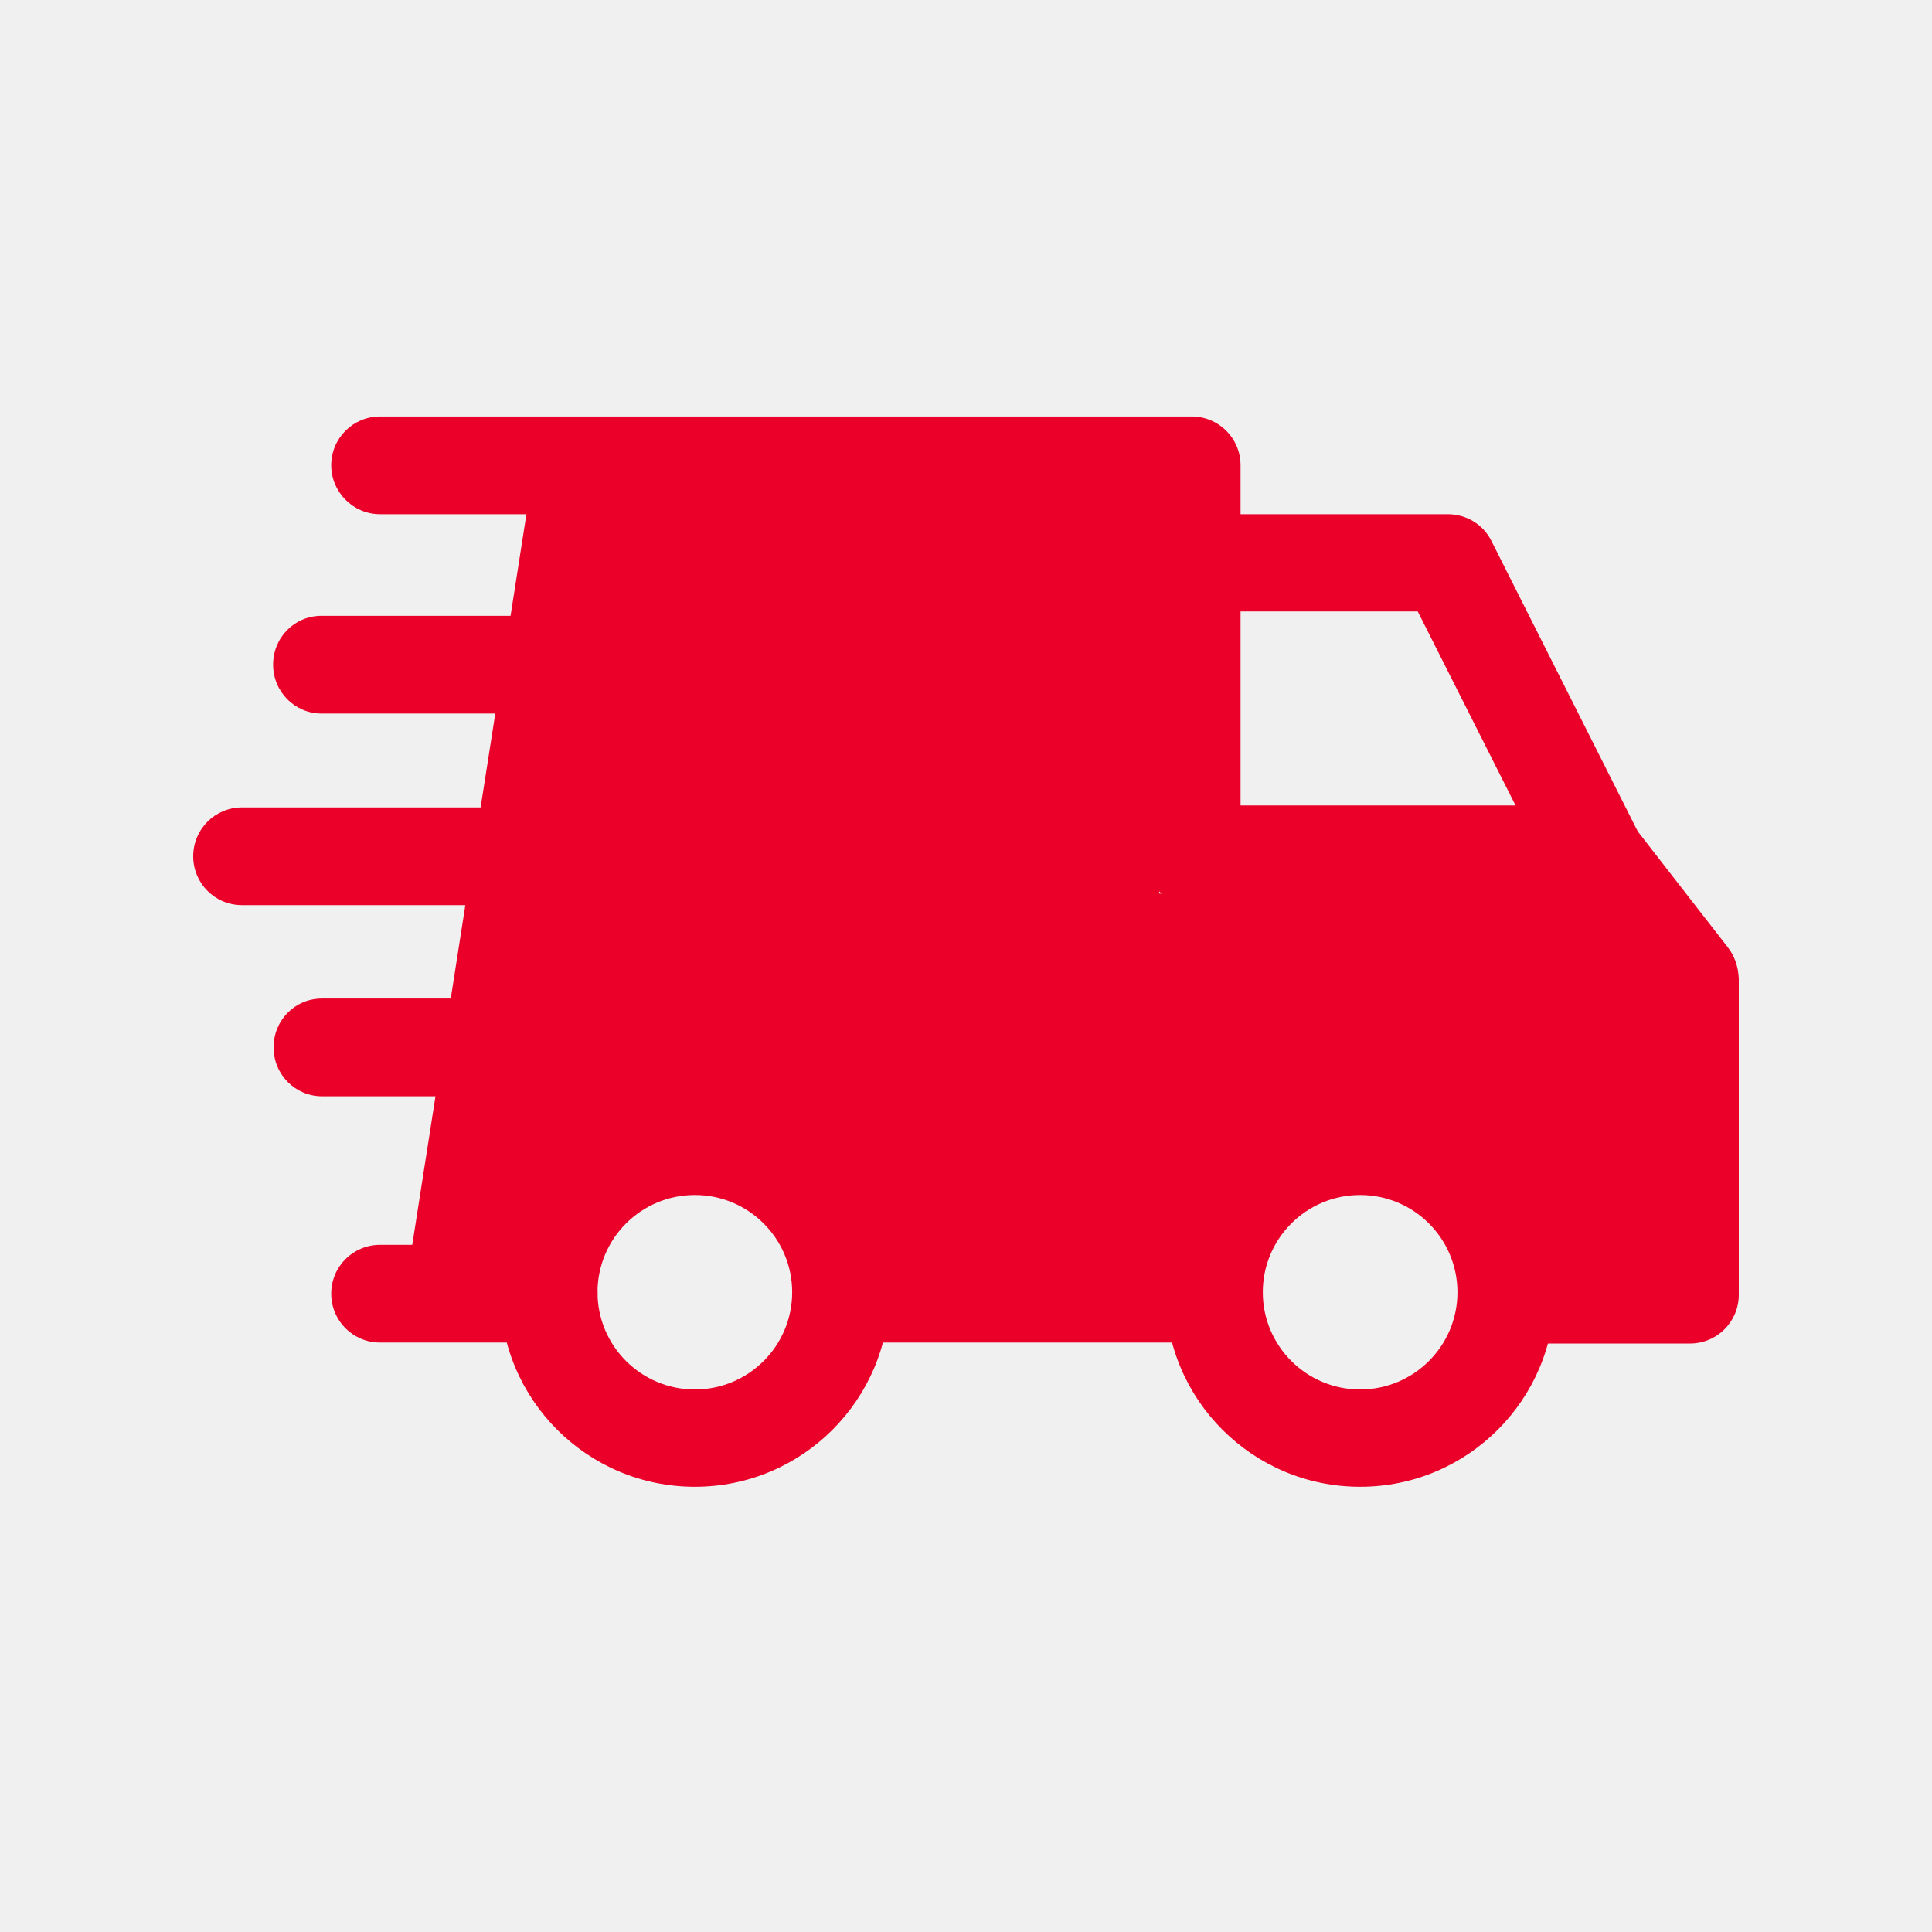
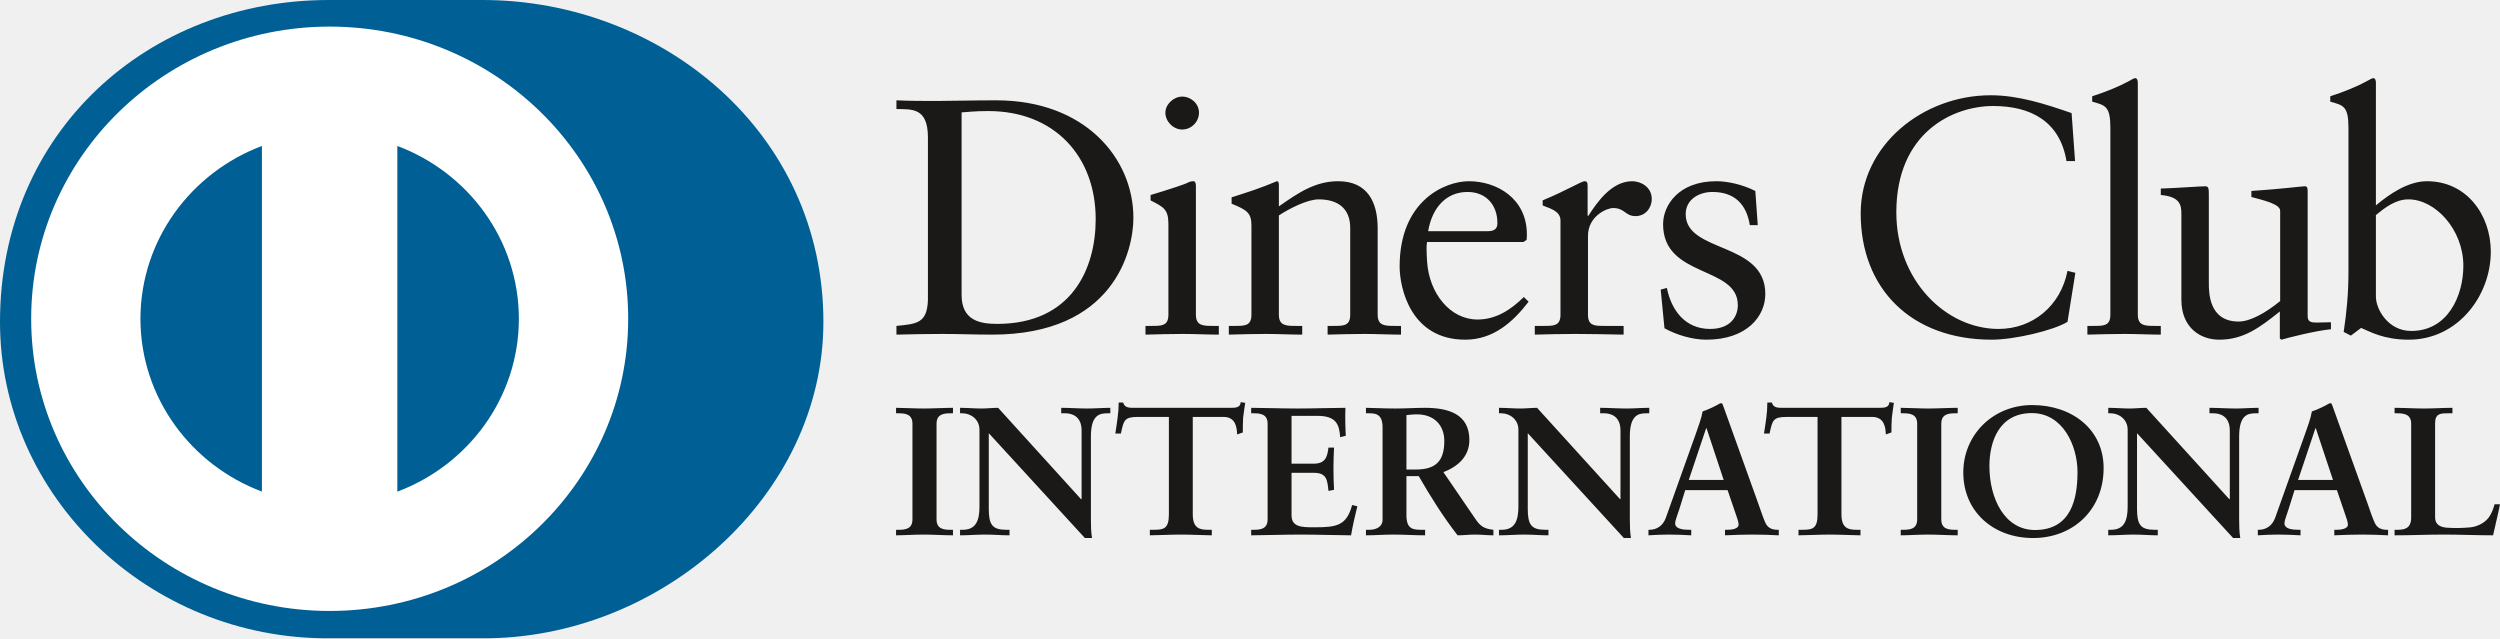
- <svg xmlns="http://www.w3.org/2000/svg" width="80" height="80" viewBox="0 0 80 80" fill="none">
-   <path d="M56.32 45.455C51.869 45.455 48.26 49.061 48.26 53.509C48.26 57.957 51.869 61.564 56.32 61.564C60.771 61.564 64.38 57.957 64.38 53.509C64.38 49.061 60.771 45.455 56.32 45.455ZM56.32 57.536C54.095 57.536 52.29 55.733 52.29 53.509C52.29 51.285 54.095 49.482 56.32 49.482C58.546 49.482 60.35 51.285 60.35 53.509C60.35 55.733 58.546 57.536 56.32 57.536Z" fill="#EA0029" />
-   <path d="M28.772 45.455C24.321 45.455 20.712 49.061 20.712 53.509C20.712 57.957 24.321 61.564 28.772 61.564C33.223 61.564 36.832 57.957 36.832 53.509C36.832 49.061 33.223 45.455 28.772 45.455ZM28.772 57.536C26.546 57.536 24.742 55.733 24.742 53.509C24.742 51.285 26.546 49.482 28.772 49.482C30.997 49.482 32.802 51.285 32.802 53.509C32.802 55.733 30.997 57.536 28.772 57.536Z" fill="#EA0029" />
-   <path d="M61.754 22.394C61.413 21.712 60.711 21.292 59.95 21.292H49.343V25.319H58.706L64.2 36.218L67.809 34.415L61.754 22.394Z" fill="#EA0029" />
-   <path d="M35.028 55.593H50.266V51.546H35.028V55.593Z" fill="#EA0029" />
-   <path d="M22.717 51.546H15.74C14.617 51.546 13.715 52.447 13.715 53.569C13.715 54.691 14.617 55.593 15.74 55.593H22.717C23.84 55.593 24.742 54.691 24.742 53.569C24.742 52.447 23.84 51.546 22.717 51.546Z" fill="#EA0029" />
-   <path d="M71.559 39.244L67.589 34.135C67.208 33.634 66.627 33.353 66.005 33.353H51.369V19.268C51.369 18.146 50.466 17.245 49.343 17.245H15.74C14.617 17.245 13.715 18.146 13.715 19.268C13.715 20.37 14.617 21.292 15.74 21.292H47.319V35.397C47.319 36.519 48.221 37.421 49.343 37.421H65.023L67.95 41.208V51.586H62.376C61.253 51.586 60.351 52.488 60.351 53.61C60.351 54.732 61.253 55.633 62.376 55.633H69.975C71.098 55.633 72 54.732 72 53.61V40.526C71.98 40.025 71.82 39.585 71.559 39.244Z" fill="#EA0029" />
-   <path d="M22.596 41.347H13.333C12.21 41.347 11.328 42.249 11.328 43.371C11.328 44.493 12.23 45.395 13.333 45.395H22.596C23.719 45.395 24.621 44.493 24.621 43.371C24.601 42.249 23.699 41.347 22.596 41.347Z" fill="#EA0029" />
-   <path d="M27.228 33.433H10.025C8.902 33.433 8 34.335 8 35.457C8 36.579 8.902 37.48 10.025 37.48H27.228C28.351 37.48 29.253 36.579 29.253 35.457C29.253 34.335 28.331 33.433 27.228 33.433Z" fill="#EA0029" />
-   <path d="M30.517 25.499H13.314C12.191 25.499 11.309 26.401 11.309 27.523C11.309 28.645 12.211 29.547 13.314 29.547H30.517C31.639 29.547 32.542 28.645 32.542 27.523C32.542 26.401 31.639 25.499 30.517 25.499Z" fill="#EA0029" />
-   <path d="M48 20V37H68V52.5H62L57.5 48H51V52H36L33 48L25 47.429L22.5 52H17L22 20H48Z" fill="#EA0029" />
+ <svg xmlns="http://www.w3.org/2000/svg" width="47" height="12" fill="none">
+   <path d="M9.068 12C12.42 12.016 15.48 9.325 15.48 6.052C15.48 2.473 12.42 -0.001 9.068 3.19038e-07H6.184C2.792 -0.001 0 2.474 0 6.052C0 9.326 2.792 12.016 6.184 12H9.068Z" fill="#006095" />
+   <path d="M7.47 9.243V2.744C8.805 3.245 9.753 4.51 9.755 5.993C9.753 7.477 8.805 8.741 7.47 9.243ZM2.64 5.993C2.643 4.511 3.589 3.247 4.924 2.744V9.242C3.589 8.74 2.643 7.476 2.64 5.993ZM6.197 0.5C3.098 0.501 0.586 2.959 0.586 5.993C0.586 9.027 3.098 11.485 6.197 11.486C9.298 11.485 11.81 9.027 11.81 5.993C11.81 2.959 9.298 0.501 6.197 0.5Z" fill="#fff" />
+   <path d="M17.445 2.586C17.445 2.018 17.143 2.056 16.853 2.05V1.886C17.104 1.898 17.362 1.898 17.614 1.898C17.884 1.898 18.252 1.886 18.73 1.886C20.399 1.886 21.308 2.977 21.308 4.095C21.308 4.72 20.935 6.291 18.652 6.291C18.323 6.291 18.02 6.278 17.717 6.278C17.427 6.278 17.143 6.284 16.853 6.291V6.127C17.239 6.089 17.427 6.076 17.445 5.647V2.586ZM18.078 5.546C18.078 6.032 18.433 6.089 18.748 6.089C20.142 6.089 20.599 5.06 20.599 4.12C20.599 2.94 19.825 2.088 18.581 2.088C18.316 2.088 18.194 2.106 18.078 2.113V5.546ZM21.535 6.127H21.657C21.837 6.127 21.966 6.127 21.966 5.918V4.208C21.966 3.931 21.87 3.892 21.631 3.767V3.666C21.934 3.577 22.296 3.457 22.321 3.438C22.366 3.413 22.405 3.407 22.437 3.407C22.469 3.407 22.483 3.444 22.483 3.495V5.918C22.483 6.127 22.624 6.127 22.805 6.127H22.914V6.291C22.695 6.291 22.469 6.278 22.238 6.278C22.005 6.278 21.773 6.285 21.535 6.291V6.127ZM22.225 2.435C22.057 2.435 21.909 2.283 21.909 2.119C21.909 1.961 22.064 1.816 22.225 1.816C22.392 1.816 22.541 1.949 22.541 2.119C22.541 2.29 22.398 2.435 22.225 2.435ZM23.527 4.246C23.527 4.012 23.456 3.95 23.154 3.83V3.71C23.43 3.622 23.695 3.539 24.005 3.407C24.024 3.407 24.043 3.419 24.043 3.47V3.88C24.411 3.622 24.727 3.407 25.159 3.407C25.707 3.407 25.9 3.798 25.9 4.29V5.918C25.9 6.127 26.042 6.127 26.223 6.127H26.339V6.291C26.113 6.291 25.887 6.278 25.656 6.278C25.423 6.278 25.191 6.285 24.959 6.291V6.127H25.075C25.256 6.127 25.384 6.127 25.384 5.918V4.284C25.384 3.924 25.159 3.748 24.791 3.748C24.585 3.748 24.256 3.911 24.043 4.05V5.918C24.043 6.127 24.185 6.127 24.366 6.127H24.482V6.291C24.256 6.291 24.03 6.278 23.798 6.278C23.566 6.278 23.334 6.285 23.102 6.291V6.127H23.218C23.398 6.127 23.527 6.127 23.527 5.918V4.246ZM26.829 4.549C26.816 4.606 26.816 4.701 26.829 4.915C26.867 5.515 27.262 6.007 27.777 6.007C28.132 6.007 28.41 5.817 28.648 5.584L28.738 5.672C28.441 6.058 28.073 6.386 27.545 6.386C26.52 6.386 26.313 5.413 26.313 5.01C26.313 3.773 27.164 3.407 27.615 3.407C28.138 3.407 28.7 3.728 28.705 4.397C28.705 4.436 28.705 4.473 28.7 4.511L28.641 4.549H26.829ZM27.971 4.347C28.132 4.347 28.151 4.265 28.151 4.189C28.151 3.868 27.951 3.609 27.59 3.609C27.197 3.609 26.926 3.892 26.849 4.347H27.971ZM28.854 6.127H29.028C29.208 6.127 29.337 6.127 29.337 5.918V4.145C29.337 3.95 29.099 3.911 29.002 3.861V3.767C29.473 3.571 29.731 3.407 29.79 3.407C29.828 3.407 29.847 3.425 29.847 3.489V4.057H29.861C30.021 3.811 30.293 3.407 30.686 3.407C30.847 3.407 31.053 3.514 31.053 3.741C31.053 3.911 30.931 4.063 30.75 4.063C30.55 4.063 30.55 3.911 30.324 3.911C30.215 3.911 29.854 4.057 29.854 4.436V5.918C29.854 6.127 29.982 6.127 30.163 6.127H30.524V6.291C30.169 6.285 29.899 6.278 29.622 6.278C29.357 6.278 29.086 6.285 28.854 6.291V6.127ZM31.337 5.413C31.421 5.83 31.678 6.184 32.15 6.184C32.529 6.184 32.671 5.956 32.671 5.736C32.671 4.991 31.266 5.23 31.266 4.215C31.266 3.861 31.556 3.407 32.266 3.407C32.472 3.407 32.749 3.464 33 3.59L33.046 4.233H32.897C32.833 3.836 32.607 3.609 32.194 3.609C31.936 3.609 31.691 3.754 31.691 4.025C31.691 4.764 33.188 4.536 33.188 5.527C33.188 5.943 32.846 6.386 32.078 6.386C31.82 6.386 31.517 6.297 31.292 6.171L31.221 5.445L31.337 5.413ZM39.011 3.028H38.85C38.727 2.29 38.192 1.993 37.47 1.993C36.728 1.993 35.651 2.479 35.651 3.993C35.651 5.269 36.58 6.184 37.573 6.184C38.211 6.184 38.74 5.755 38.869 5.092L39.017 5.129L38.869 6.051C38.598 6.215 37.869 6.386 37.444 6.386C35.935 6.386 34.981 5.433 34.981 4.012C34.981 2.719 36.16 1.791 37.424 1.791C37.947 1.791 38.45 1.955 38.946 2.126L39.011 3.028ZM39.243 6.127H39.365C39.546 6.127 39.675 6.127 39.675 5.918V2.403C39.675 1.993 39.578 1.98 39.333 1.911V1.81C39.591 1.728 39.862 1.614 39.998 1.538C40.068 1.501 40.12 1.469 40.139 1.469C40.178 1.469 40.191 1.507 40.191 1.558V5.918C40.191 6.127 40.333 6.127 40.514 6.127H40.623V6.291C40.404 6.291 40.178 6.278 39.946 6.278C39.714 6.278 39.482 6.285 39.243 6.291V6.127ZM43.384 5.943C43.384 6.058 43.454 6.064 43.564 6.064C43.641 6.064 43.738 6.058 43.822 6.058V6.19C43.544 6.215 43.016 6.348 42.893 6.386L42.861 6.367V5.856C42.474 6.165 42.177 6.386 41.719 6.386C41.371 6.386 41.01 6.165 41.01 5.635V4.019C41.01 3.855 40.984 3.697 40.623 3.666V3.545C40.856 3.539 41.371 3.502 41.455 3.502C41.526 3.502 41.526 3.545 41.526 3.684V5.312C41.526 5.502 41.526 6.045 42.087 6.045C42.306 6.045 42.596 5.881 42.867 5.66V3.962C42.867 3.836 42.558 3.767 42.326 3.703V3.59C42.906 3.552 43.267 3.502 43.331 3.502C43.384 3.502 43.384 3.545 43.384 3.615V5.943ZM44.667 3.861C44.924 3.646 45.273 3.407 45.628 3.407C46.376 3.407 46.827 4.044 46.827 4.732C46.827 5.559 46.208 6.386 45.285 6.386C44.808 6.386 44.557 6.234 44.389 6.165L44.196 6.31L44.061 6.24C44.118 5.868 44.151 5.502 44.151 5.117V2.403C44.151 1.993 44.054 1.98 43.809 1.911V1.81C44.067 1.728 44.337 1.614 44.473 1.538C44.544 1.501 44.595 1.469 44.615 1.469C44.654 1.469 44.667 1.507 44.667 1.558V3.861ZM44.667 5.577C44.667 5.817 44.899 6.222 45.331 6.222C46.021 6.222 46.311 5.559 46.311 4.997C46.311 4.315 45.783 3.748 45.279 3.748C45.04 3.748 44.841 3.899 44.667 4.044V5.577ZM16.846 9.96H16.895C17.021 9.96 17.154 9.944 17.154 9.765V7.966C17.154 7.787 17.021 7.77 16.895 7.77H16.846V7.667C16.982 7.667 17.193 7.68 17.365 7.68C17.541 7.68 17.751 7.667 17.916 7.667V7.77H17.866C17.741 7.77 17.607 7.787 17.607 7.966V9.765C17.607 9.944 17.741 9.96 17.866 9.96H17.916V10.064C17.747 10.064 17.536 10.05 17.362 10.05C17.189 10.05 16.982 10.064 16.846 10.064V9.96ZM20.326 9.387L20.334 9.38V8.093C20.334 7.811 20.133 7.77 20.028 7.77H19.951V7.667C20.116 7.667 20.277 7.68 20.442 7.68C20.586 7.68 20.73 7.667 20.874 7.667V7.77H20.822C20.674 7.77 20.509 7.797 20.509 8.206V9.769C20.509 9.889 20.512 10.009 20.53 10.115H20.396L18.589 8.144V9.559C18.589 9.858 18.649 9.96 18.919 9.96H18.979V10.064C18.828 10.064 18.677 10.05 18.526 10.05C18.369 10.05 18.207 10.064 18.049 10.064V9.96H18.098C18.34 9.96 18.414 9.799 18.414 9.525V8.078C18.414 7.886 18.252 7.77 18.095 7.77H18.049V7.667C18.182 7.667 18.319 7.68 18.452 7.68C18.558 7.68 18.66 7.667 18.765 7.667L20.326 9.387ZM21.399 7.838C21.136 7.838 21.126 7.9 21.073 8.151H20.968C20.982 8.055 20.999 7.959 21.01 7.859C21.024 7.762 21.031 7.667 21.031 7.567H21.115C21.143 7.67 21.231 7.667 21.326 7.667H23.136C23.231 7.667 23.319 7.663 23.326 7.56L23.41 7.574C23.396 7.667 23.382 7.759 23.371 7.852C23.365 7.945 23.365 8.038 23.365 8.13L23.259 8.168C23.252 8.041 23.235 7.838 23 7.838H22.424V9.665C22.424 9.93 22.547 9.96 22.715 9.96H22.782V10.064C22.645 10.064 22.399 10.05 22.21 10.05C22 10.05 21.754 10.064 21.617 10.064V9.96H21.684C21.877 9.96 21.975 9.943 21.975 9.672V7.838H21.399ZM23.522 9.96H23.571C23.698 9.96 23.831 9.944 23.831 9.765V7.966C23.831 7.787 23.698 7.77 23.571 7.77H23.522V7.667C23.736 7.667 24.101 7.68 24.395 7.68C24.691 7.68 25.055 7.667 25.294 7.667C25.288 7.814 25.291 8.041 25.301 8.192L25.195 8.22C25.178 7.997 25.137 7.818 24.768 7.818H24.281V8.717H24.698C24.908 8.717 24.954 8.601 24.975 8.415H25.08C25.073 8.55 25.069 8.683 25.069 8.817C25.069 8.948 25.073 9.078 25.08 9.209L24.975 9.229C24.954 9.023 24.943 8.889 24.701 8.889H24.281V9.689C24.281 9.913 24.483 9.913 24.708 9.913C25.129 9.913 25.315 9.885 25.42 9.494L25.518 9.518C25.473 9.7 25.431 9.881 25.4 10.064C25.175 10.064 24.771 10.05 24.456 10.05C24.14 10.05 23.722 10.064 23.522 10.064V9.96ZM25.992 8.03C25.992 7.78 25.852 7.77 25.743 7.77H25.68V7.667C25.792 7.667 26.009 7.68 26.224 7.68C26.434 7.68 26.602 7.667 26.788 7.667C27.23 7.667 27.624 7.783 27.624 8.271C27.624 8.58 27.413 8.769 27.136 8.876L27.736 9.754C27.834 9.899 27.904 9.94 28.076 9.96V10.064C27.96 10.064 27.848 10.05 27.732 10.05C27.624 10.05 27.511 10.064 27.403 10.064C27.133 9.717 26.9 9.346 26.672 8.951H26.441V9.686C26.441 9.951 26.567 9.96 26.729 9.96H26.792V10.064C26.591 10.064 26.389 10.05 26.189 10.05C26.02 10.05 25.855 10.064 25.68 10.064V9.96H25.743C25.873 9.96 25.992 9.903 25.992 9.775V8.03ZM26.441 8.827H26.613C26.964 8.827 27.153 8.697 27.153 8.291C27.153 7.986 26.953 7.79 26.641 7.79C26.535 7.79 26.49 7.801 26.441 7.804V8.827ZM30.459 9.387L30.465 9.38V8.093C30.465 7.811 30.265 7.77 30.16 7.77H30.083V7.667C30.248 7.667 30.409 7.68 30.574 7.68C30.718 7.68 30.861 7.667 31.006 7.667V7.77H30.953C30.806 7.77 30.641 7.797 30.641 8.206V9.769C30.641 9.889 30.644 10.009 30.662 10.115H30.529L28.722 8.144V9.559C28.722 9.858 28.781 9.96 29.051 9.96H29.111V10.064C28.96 10.064 28.809 10.05 28.659 10.05C28.5 10.05 28.339 10.064 28.181 10.064V9.96H28.23C28.472 9.96 28.546 9.799 28.546 9.525V8.078C28.546 7.886 28.385 7.77 28.227 7.77H28.181V7.667C28.314 7.667 28.451 7.68 28.585 7.68C28.689 7.68 28.791 7.667 28.897 7.667L30.459 9.387ZM31.571 9.573C31.535 9.689 31.493 9.779 31.493 9.84C31.493 9.944 31.64 9.96 31.756 9.96H31.795V10.064C31.654 10.056 31.511 10.05 31.37 10.05C31.244 10.05 31.118 10.056 30.991 10.064V9.96H31.012C31.149 9.96 31.265 9.881 31.317 9.737L31.879 8.161C31.924 8.034 31.988 7.862 32.009 7.735C32.121 7.698 32.261 7.629 32.328 7.588C32.339 7.584 32.345 7.581 32.356 7.581C32.367 7.581 32.373 7.581 32.381 7.591C32.392 7.619 32.401 7.65 32.413 7.677L33.058 9.473C33.1 9.593 33.142 9.72 33.187 9.824C33.23 9.92 33.304 9.96 33.419 9.96H33.441V10.064C33.283 10.056 33.124 10.05 32.956 10.05C32.785 10.05 32.609 10.056 32.43 10.064V9.96H32.469C32.549 9.96 32.686 9.947 32.686 9.861C32.686 9.817 32.655 9.724 32.615 9.614L32.479 9.215H31.682L31.571 9.573ZM32.083 8.051H32.075L31.749 9.023H32.405L32.083 8.051ZM33.595 7.838C33.332 7.838 33.321 7.9 33.268 8.151H33.163C33.177 8.055 33.194 7.959 33.206 7.859C33.219 7.762 33.226 7.667 33.226 7.567H33.311C33.339 7.67 33.426 7.667 33.521 7.667H35.332C35.426 7.667 35.514 7.663 35.521 7.56L35.605 7.574C35.592 7.667 35.577 7.759 35.567 7.852C35.559 7.945 35.559 8.038 35.559 8.13L35.454 8.168C35.448 8.041 35.43 7.838 35.195 7.838H34.619V9.665C34.619 9.93 34.742 9.96 34.91 9.96H34.977V10.064C34.84 10.064 34.595 10.05 34.405 10.05C34.195 10.05 33.949 10.064 33.812 10.064V9.96H33.879C34.072 9.96 34.17 9.943 34.17 9.672V7.838H33.595ZM35.734 9.96H35.783C35.91 9.96 36.043 9.944 36.043 9.765V7.966C36.043 7.787 35.91 7.77 35.783 7.77H35.734V7.667C35.872 7.667 36.082 7.68 36.253 7.68C36.429 7.68 36.64 7.667 36.805 7.667V7.77H36.756C36.629 7.77 36.496 7.787 36.496 7.966V9.765C36.496 9.944 36.629 9.96 36.756 9.96H36.805V10.064C36.636 10.064 36.426 10.05 36.251 10.05C36.078 10.05 35.872 10.064 35.734 10.064V9.96ZM38.204 7.615C38.952 7.615 39.548 8.069 39.548 8.8C39.548 9.59 38.969 10.115 38.222 10.115C37.478 10.115 36.91 9.621 36.91 8.883C36.91 8.168 37.475 7.615 38.204 7.615ZM38.257 9.964C38.938 9.964 39.057 9.377 39.057 8.876C39.057 8.374 38.78 7.766 38.198 7.766C37.583 7.766 37.401 8.302 37.401 8.762C37.401 9.377 37.689 9.964 38.257 9.964ZM41.913 9.387L41.92 9.38V8.093C41.92 7.811 41.72 7.77 41.614 7.77H41.538V7.667C41.703 7.667 41.864 7.68 42.029 7.68C42.173 7.68 42.317 7.667 42.461 7.667V7.77H42.408C42.261 7.77 42.096 7.797 42.096 8.206V9.769C42.096 9.889 42.099 10.009 42.117 10.115H41.983L40.176 8.144V9.559C40.176 9.858 40.236 9.96 40.506 9.96H40.566V10.064C40.415 10.064 40.264 10.05 40.113 10.05C39.955 10.05 39.793 10.064 39.635 10.064V9.96H39.685C39.927 9.96 40 9.799 40 9.525V8.078C40 7.886 39.84 7.77 39.681 7.77H39.635V7.667C39.769 7.667 39.906 7.68 40.039 7.68C40.144 7.68 40.246 7.667 40.351 7.667L41.913 9.387ZM43.025 9.573C42.99 9.689 42.948 9.779 42.948 9.84C42.948 9.944 43.095 9.96 43.211 9.96H43.25V10.064C43.109 10.056 42.965 10.05 42.825 10.05C42.698 10.05 42.572 10.056 42.447 10.064V9.96H42.466C42.604 9.96 42.72 9.881 42.772 9.737L43.334 8.161C43.379 8.034 43.443 7.862 43.463 7.735C43.576 7.698 43.716 7.629 43.783 7.588C43.793 7.584 43.8 7.581 43.811 7.581C43.821 7.581 43.828 7.581 43.835 7.591C43.846 7.619 43.857 7.65 43.867 7.677L44.513 9.473C44.554 9.593 44.596 9.72 44.643 9.824C44.685 9.92 44.759 9.96 44.874 9.96H44.896V10.064C44.737 10.056 44.579 10.05 44.411 10.05C44.239 10.05 44.063 10.056 43.885 10.064V9.96H43.923C44.003 9.96 44.141 9.947 44.141 9.861C44.141 9.817 44.109 9.724 44.07 9.614L43.934 9.215H43.137L43.025 9.573ZM43.537 8.051H43.53L43.204 9.023H43.86L43.537 8.051ZM45.78 9.727C45.78 9.865 45.877 9.906 45.989 9.92C46.133 9.93 46.291 9.93 46.453 9.913C46.6 9.895 46.727 9.813 46.79 9.727C46.846 9.651 46.877 9.555 46.898 9.48H47C46.962 9.676 46.912 9.868 46.87 10.064C46.562 10.064 46.252 10.05 45.944 10.05C45.635 10.05 45.327 10.064 45.018 10.064V9.96H45.066C45.193 9.96 45.33 9.944 45.33 9.73V7.966C45.33 7.787 45.193 7.77 45.066 7.77H45.018V7.667C45.203 7.667 45.386 7.68 45.572 7.68C45.751 7.68 45.926 7.667 46.106 7.667V7.77H46.017C45.884 7.77 45.78 7.774 45.78 7.955V9.727Z" fill="#1A1918" />
</svg>
